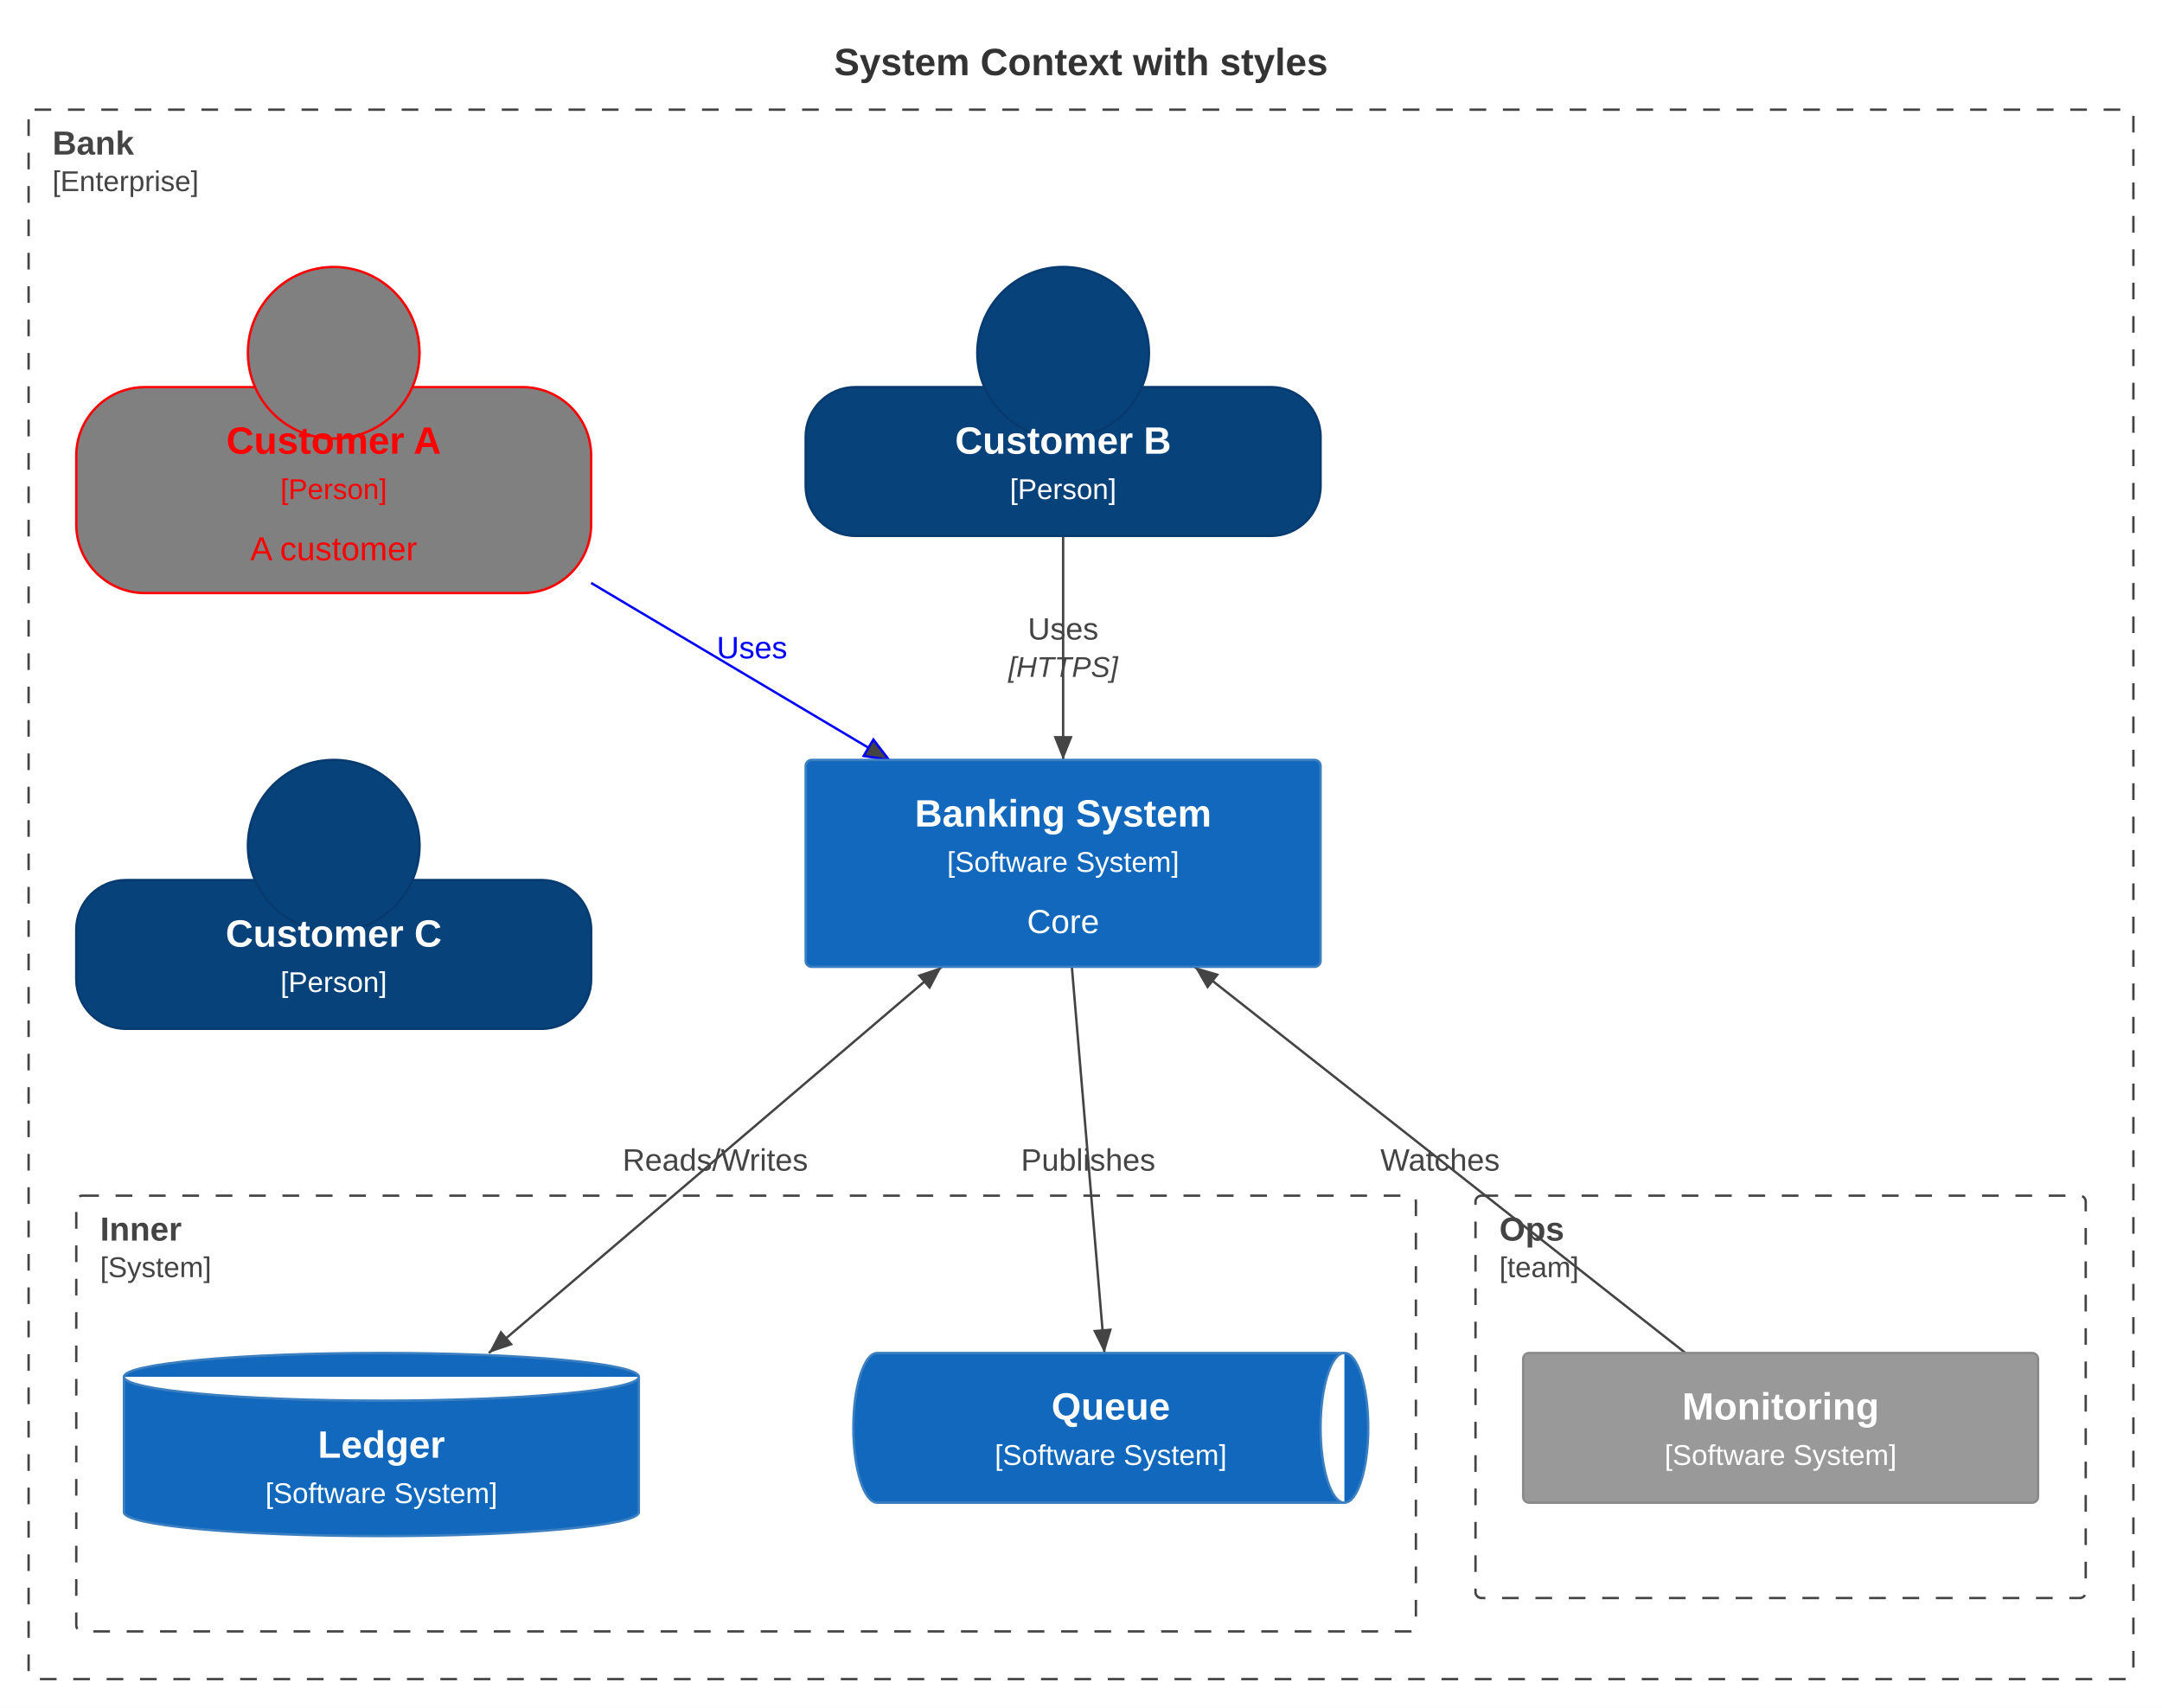
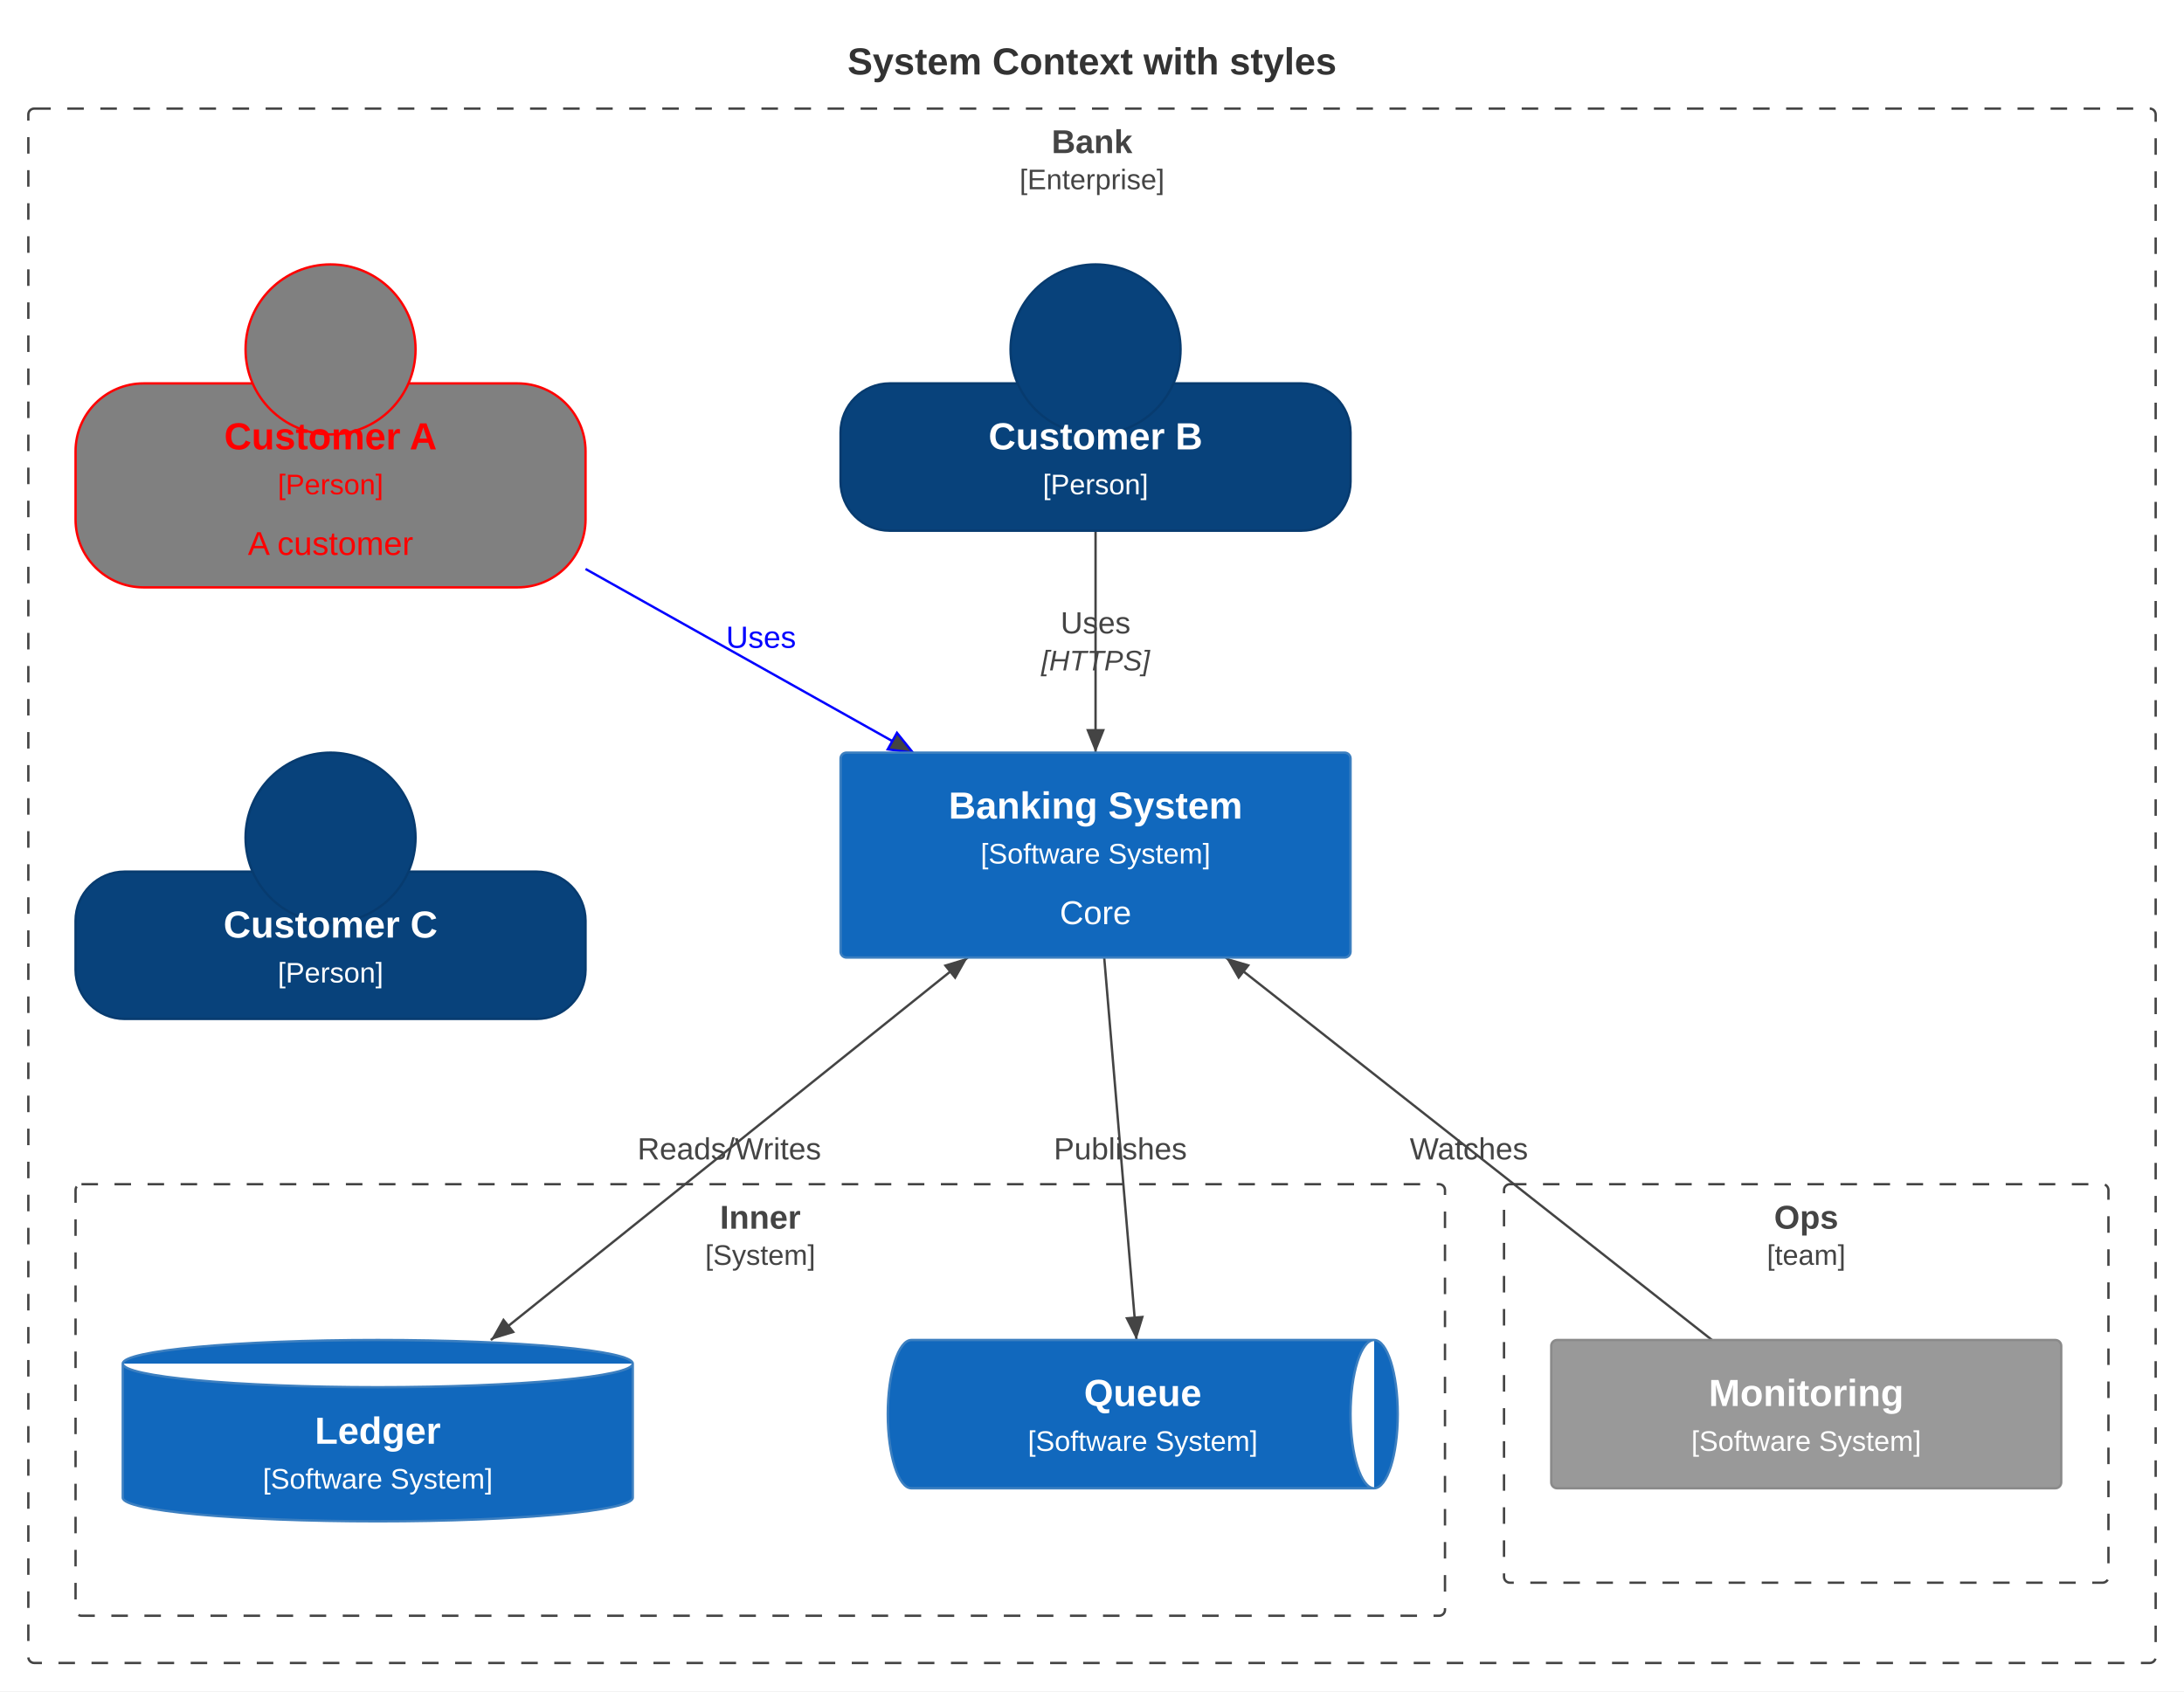
- <svg xmlns="http://www.w3.org/2000/svg" id="mermaid" class="c4" width="907" height="716.4" viewBox="-12 -46 907 716.4" role="graphics-document document" aria-roledescription="c4">
+ <svg xmlns="http://www.w3.org/2000/svg" id="mermaid" class="c4" width="925.01" height="716.4" viewBox="-12 -46 925.01 716.4" role="graphics-document document" aria-roledescription="c4">
  <style>#mermaid{font-family:"trebuchet ms",verdana,arial,sans-serif;font-size:16px;fill:#333;}#mermaid .ct{fill:#fff;}#mermaid .ct.ext{fill:#fff;}#mermaid .cn{font-weight:bold;}#mermaid .cs{font-size:12px;}#mermaid .cd{font-size:14px;}#mermaid .cb{fill:none;stroke:#444;stroke-width:1px;stroke-dasharray:7,7;}#mermaid .cbt{font-weight:bold;font-size:14px;fill:#444;}#mermaid .cbs{font-size:12px;fill:#444;}#mermaid .cr{fill:none;stroke:#444;stroke-width:1px;}#mermaid .crh{fill:#444;}#mermaid .crl{font-size:13px;fill:#444;}#mermaid .crt{font-size:12px;font-style:italic;fill:#444;}#mermaid .crx{fill:inherit;}</style>
-   <rect x="-12" y="-46" width="907" height="716.4" fill="white" />
-   <text class="cn" x="441.5" y="-20" text-anchor="middle" dominant-baseline="central">System Context with styles</text>
-   <rect class="cb" x="0" y="0" width="883" height="658.4" rx="2.5" />
-   <text class="cbt" x="10" y="14" text-anchor="start" dominant-baseline="central">Bank</text>
-   <text class="cbs" x="10" y="30" text-anchor="start" dominant-baseline="central">[Enterprise]</text>
-   <rect class="cb" x="20" y="455.6" width="562" height="182.8" rx="2.5" />
-   <text class="cbt" x="30" y="469.6" text-anchor="start" dominant-baseline="central">Inner</text>
-   <text class="cbs" x="30" y="485.6" text-anchor="start" dominant-baseline="central">[System]</text>
-   <rect class="cb" x="607" y="455.6" width="256" height="168.8" rx="2.5" />
-   <text class="cbt" x="617" y="469.6" text-anchor="start" dominant-baseline="central">Ops</text>
-   <text class="cbs" x="617" y="485.6" text-anchor="start" dominant-baseline="central">[team]</text>
+   <rect x="-12" y="-46" width="925.01" height="716.4" fill="white" />
+   <text class="cn" x="450.51" y="-20" text-anchor="middle" dominant-baseline="central">System Context with styles</text>
+   <rect class="cb" x="0" y="0" width="901.01" height="658.4" rx="2.5" />
+   <text class="cbt" x="450.51" y="14" text-anchor="middle" dominant-baseline="central">Bank</text>
+   <text class="cbs" x="450.51" y="30" text-anchor="middle" dominant-baseline="central">[Enterprise]</text>
+   <rect class="cb" x="20" y="455.6" width="580.01" height="182.8" rx="2.5" />
+   <text class="cbt" x="310.01" y="469.6" text-anchor="middle" dominant-baseline="central">Inner</text>
+   <text class="cbs" x="310.01" y="485.6" text-anchor="middle" dominant-baseline="central">[System]</text>
+   <rect class="cb" x="625.01" y="455.6" width="256" height="168.8" rx="2.5" />
+   <text class="cbt" x="753.01" y="469.6" text-anchor="middle" dominant-baseline="central">Ops</text>
+   <text class="cbs" x="753.01" y="485.6" text-anchor="middle" dominant-baseline="central">[team]</text>
  <g stroke="blue" fill="blue">
-     <path class="cr" style="stroke:blue" d="M236,198.56L360.95,272.8" />
+     <path class="cr" style="stroke:blue" d="M236,195L374.66,272.8" />
    <g style="fill:blue">
-       <path class="crh" d="M360.95,272.8L350.31,271.13L354.4,264.25z" />
+       <path class="crh" d="M374.66,272.8L363.99,271.4L367.9,264.42z" />
    </g>
  </g>
  <g style="fill:blue">
-     <text class="crl crx" x="303.48" y="225.68" text-anchor="middle" dominant-baseline="central">Uses</text>
+     <text class="crl crx" x="310.33" y="223.9" text-anchor="middle" dominant-baseline="central">Uses</text>
  </g>
-   <path class="cr" d="M434,178.8L434,272.8" />
-   <path class="crh" d="M434,272.8L430,262.8L438,262.8z" />
-   <text class="crl" x="434" y="217.8" text-anchor="middle" dominant-baseline="central">Uses</text>
-   <text class="crt" x="434" y="233.8" text-anchor="middle" dominant-baseline="central">[HTTPS]</text>
-   <path class="cr" d="M383.09,359.6L193.05,521.6" />
-   <path class="crh" d="M193.05,521.6L198.06,512.07L203.25,518.16z" />
-   <path class="crh" d="M383.09,359.6L378.07,369.13L372.88,363.04z" />
-   <text class="crl" x="288.07" y="440.6" text-anchor="middle" dominant-baseline="central">Reads/Writes</text>
-   <path class="cr" d="M437.67,359.6L451.35,521.6" />
-   <path class="crh" d="M451.35,521.6L446.52,511.97L454.49,511.3z" />
-   <text class="crl" x="444.51" y="440.6" text-anchor="middle" dominant-baseline="central">Publishes</text>
-   <path class="cr" d="M695.09,521.6L489.17,359.6" />
-   <path class="crh" d="M489.17,359.6L499.5,362.64L494.55,368.93z" />
-   <text class="crl" x="592.13" y="440.6" text-anchor="middle" dominant-baseline="central">Watches</text>
+   <path class="cr" d="M452.01,178.8L452.01,272.8" />
+   <path class="crh" d="M452.01,272.8L448.01,262.8L456.01,262.8z" />
+   <text class="crl" x="452.01" y="217.8" text-anchor="middle" dominant-baseline="central">Uses</text>
+   <text class="crt" x="452.01" y="233.8" text-anchor="middle" dominant-baseline="central">[HTTPS]</text>
+   <path class="cr" d="M397.89,359.6L195.88,521.6" />
+   <path class="crh" d="M195.88,521.6L201.18,512.22L206.19,518.46z" />
+   <path class="crh" d="M397.89,359.6L392.6,368.98L387.59,362.74z" />
+   <text class="crl" x="296.89" y="440.6" text-anchor="middle" dominant-baseline="central">Reads/Writes</text>
+   <path class="cr" d="M455.68,359.6L469.36,521.6" />
+   <path class="crh" d="M469.36,521.6L464.53,511.97L472.51,511.3z" />
+   <text class="crl" x="462.52" y="440.6" text-anchor="middle" dominant-baseline="central">Publishes</text>
+   <path class="cr" d="M713.1,521.6L507.18,359.6" />
+   <path class="crh" d="M507.18,359.6L517.51,362.64L512.57,368.93z" />
+   <text class="crl" x="610.14" y="440.6" text-anchor="middle" dominant-baseline="central">Watches</text>
  <g class="c4-element" fill="red">
    <rect fill="grey" stroke="red" rx="28.8" x="20" y="116.4" width="216" height="86.4" />
    <circle fill="grey" stroke="red" cx="128" cy="102" r="36" />
    <text class="cn" x="128" y="138.8" text-anchor="middle" dominant-baseline="central">Customer A</text>
    <text class="cs" x="128" y="159.2" text-anchor="middle" dominant-baseline="central">[Person]</text>
    <text class="cd" x="128" y="184.2" text-anchor="middle" dominant-baseline="central">A customer</text>
  </g>
  <g class="c4-element" fill="#fff">
-     <rect fill="#08427B" stroke="#073B6F" rx="20.8" x="326" y="116.4" width="216" height="62.4" />
-     <circle fill="#08427B" stroke="#073B6F" cx="434" cy="102" r="36" />
-     <text class="cn" x="434" y="138.8" text-anchor="middle" dominant-baseline="central">Customer B</text>
-     <text class="cs" x="434" y="159.2" text-anchor="middle" dominant-baseline="central">[Person]</text>
+     <rect fill="#08427B" stroke="#073B6F" rx="20.8" x="344.01" y="116.4" width="216" height="62.4" />
+     <circle fill="#08427B" stroke="#073B6F" cx="452.01" cy="102" r="36" />
+     <text class="cn" x="452.01" y="138.8" text-anchor="middle" dominant-baseline="central">Customer B</text>
+     <text class="cs" x="452.01" y="159.2" text-anchor="middle" dominant-baseline="central">[Person]</text>
  </g>
  <g class="c4-element" fill="#fff">
    <rect fill="#08427B" stroke="#073B6F" rx="20.8" x="20" y="323.2" width="216" height="62.4" />
    <circle fill="#08427B" stroke="#073B6F" cx="128" cy="308.8" r="36" />
    <text class="cn" x="128" y="345.6" text-anchor="middle" dominant-baseline="central">Customer C</text>
    <text class="cs" x="128" y="366" text-anchor="middle" dominant-baseline="central">[Person]</text>
  </g>
  <g class="c4-element" fill="#fff">
-     <rect rx="2.5" fill="#1168BD" stroke="#3C7FC0" x="326" y="272.8" width="216" height="86.8" />
-     <text class="cn" x="434" y="295.2" text-anchor="middle" dominant-baseline="central">Banking System</text>
-     <text class="cs" x="434" y="315.6" text-anchor="middle" dominant-baseline="central">[Software System]</text>
-     <text class="cd" x="434" y="340.6" text-anchor="middle" dominant-baseline="central">Core</text>
+     <rect rx="2.5" fill="#1168BD" stroke="#3C7FC0" x="344.01" y="272.8" width="216" height="86.8" />
+     <text class="cn" x="452.01" y="295.2" text-anchor="middle" dominant-baseline="central">Banking System</text>
+     <text class="cs" x="452.01" y="315.6" text-anchor="middle" dominant-baseline="central">[Software System]</text>
+     <text class="cd" x="452.01" y="340.6" text-anchor="middle" dominant-baseline="central">Core</text>
  </g>
  <g class="c4-element" fill="#fff">
    <path fill="#1168BD" stroke="#3C7FC0" d="M40,531.6a108,10 0 0 1 216,0v56.8a108,10 0 0 1 -216,0z M40,531.6a108,10 0 0 0 216,0" />
    <text class="cn" x="148" y="560" text-anchor="middle" dominant-baseline="central">Ledger</text>
    <text class="cs" x="148" y="580.4" text-anchor="middle" dominant-baseline="central">[Software System]</text>
  </g>
  <g class="c4-element" fill="#fff">
-     <path fill="#1168BD" stroke="#3C7FC0" d="M356,521.6h196a10,31.4 0 0 1 0,62.8h-196a10,31.4 0 0 1 0,-62.8z M552,521.6a10,31.4 0 0 0 0,62.8" />
-     <text class="cn" x="454" y="544" text-anchor="middle" dominant-baseline="central">Queue</text>
-     <text class="cs" x="454" y="564.4" text-anchor="middle" dominant-baseline="central">[Software System]</text>
+     <path fill="#1168BD" stroke="#3C7FC0" d="M374.01,521.6h196a10,31.4 0 0 1 0,62.8h-196a10,31.4 0 0 1 0,-62.8z M570.01,521.6a10,31.4 0 0 0 0,62.8" />
+     <text class="cn" x="472.01" y="544" text-anchor="middle" dominant-baseline="central">Queue</text>
+     <text class="cs" x="472.01" y="564.4" text-anchor="middle" dominant-baseline="central">[Software System]</text>
  </g>
  <g class="c4-element" fill="#fff">
-     <rect rx="2.5" fill="#999999" stroke="#8A8A8A" x="627" y="521.6" width="216" height="62.8" />
-     <text class="cn" x="735" y="544" text-anchor="middle" dominant-baseline="central">Monitoring</text>
-     <text class="cs" x="735" y="564.4" text-anchor="middle" dominant-baseline="central">[Software System]</text>
+     <rect rx="2.5" fill="#999999" stroke="#8A8A8A" x="645.01" y="521.6" width="216" height="62.8" />
+     <text class="cn" x="753.01" y="544" text-anchor="middle" dominant-baseline="central">Monitoring</text>
+     <text class="cs" x="753.01" y="564.4" text-anchor="middle" dominant-baseline="central">[Software System]</text>
  </g>
</svg>
